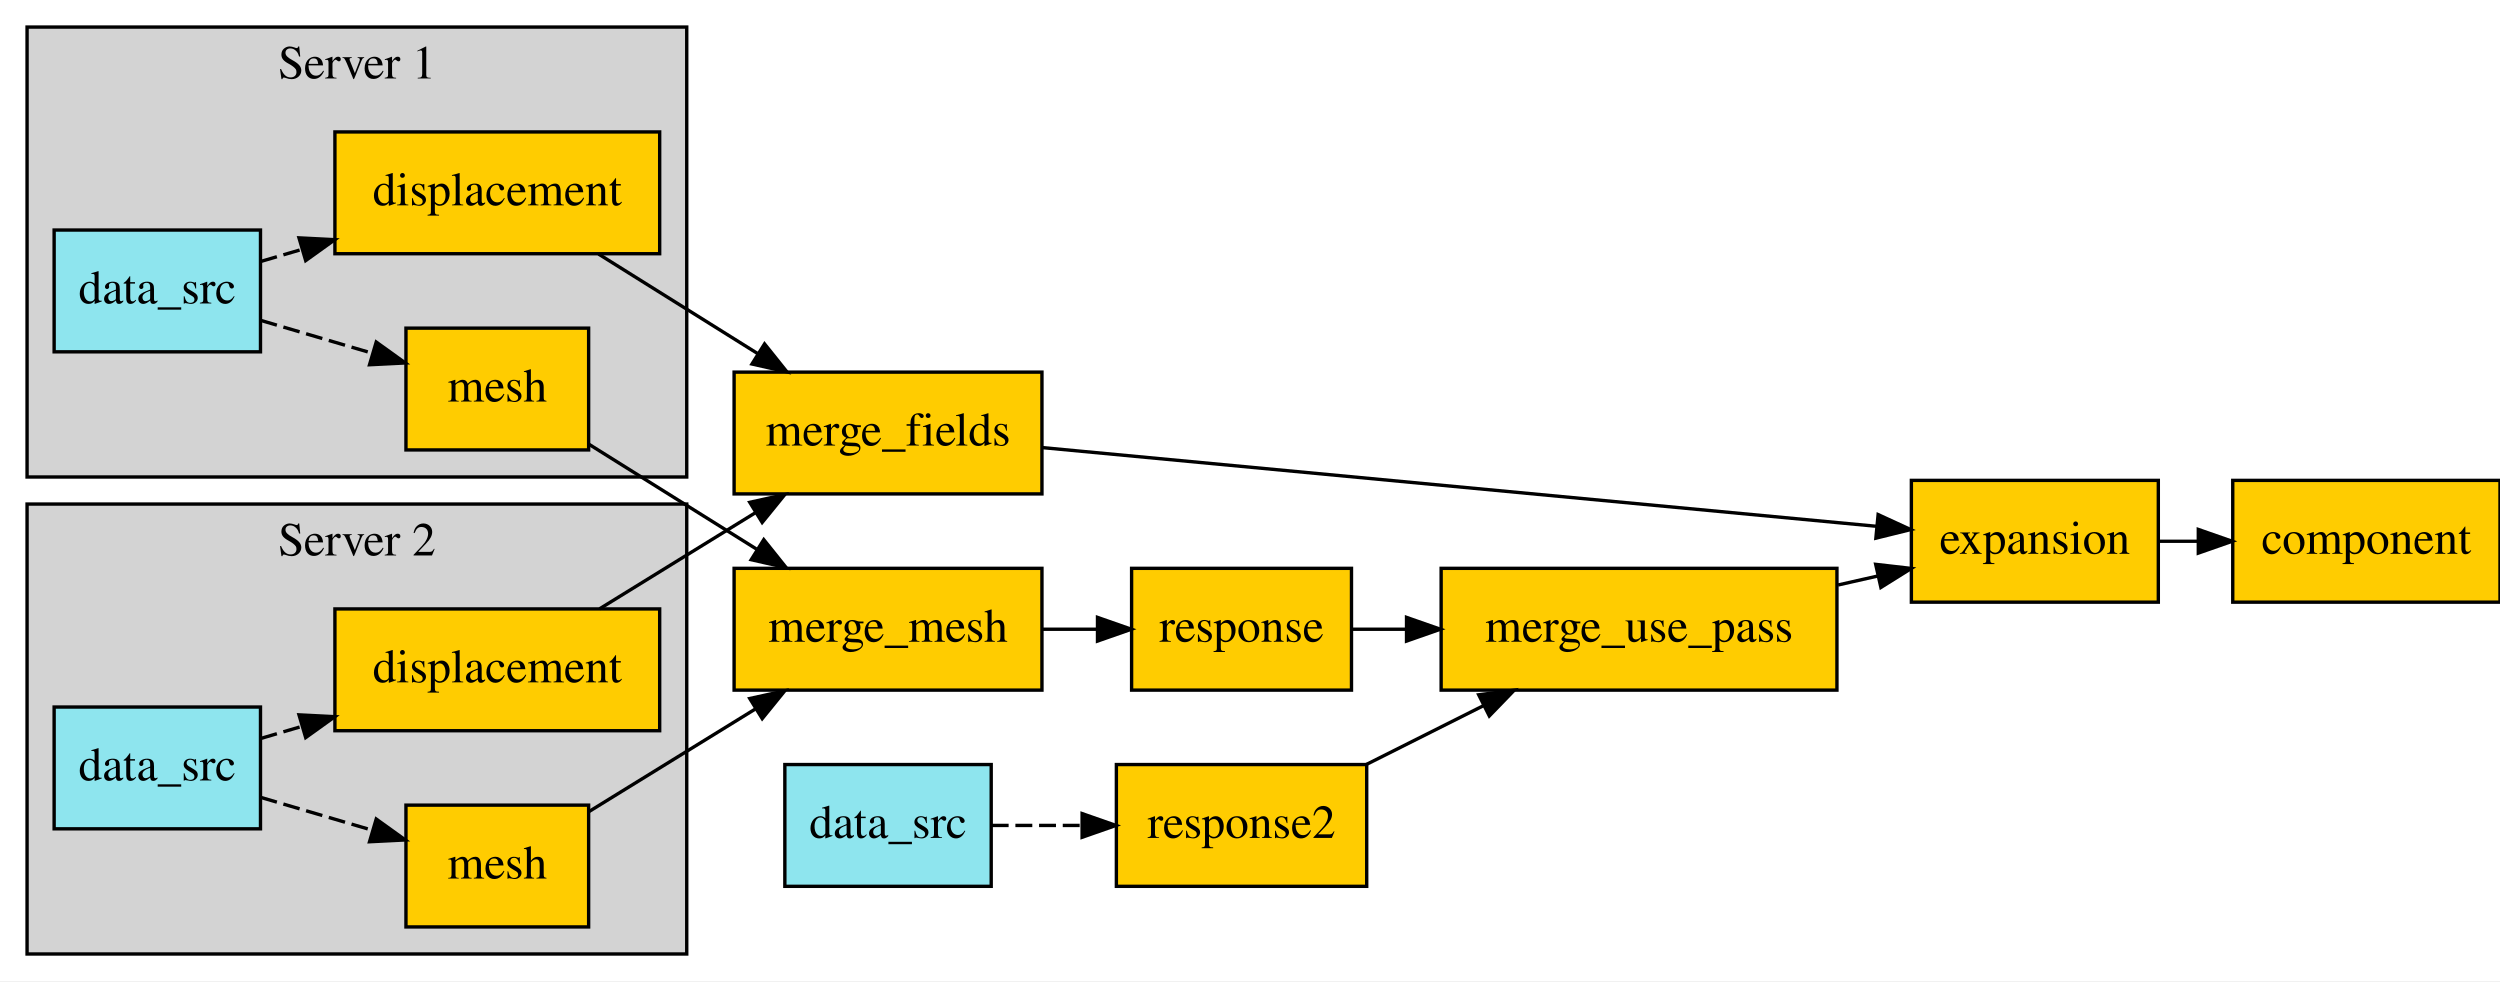
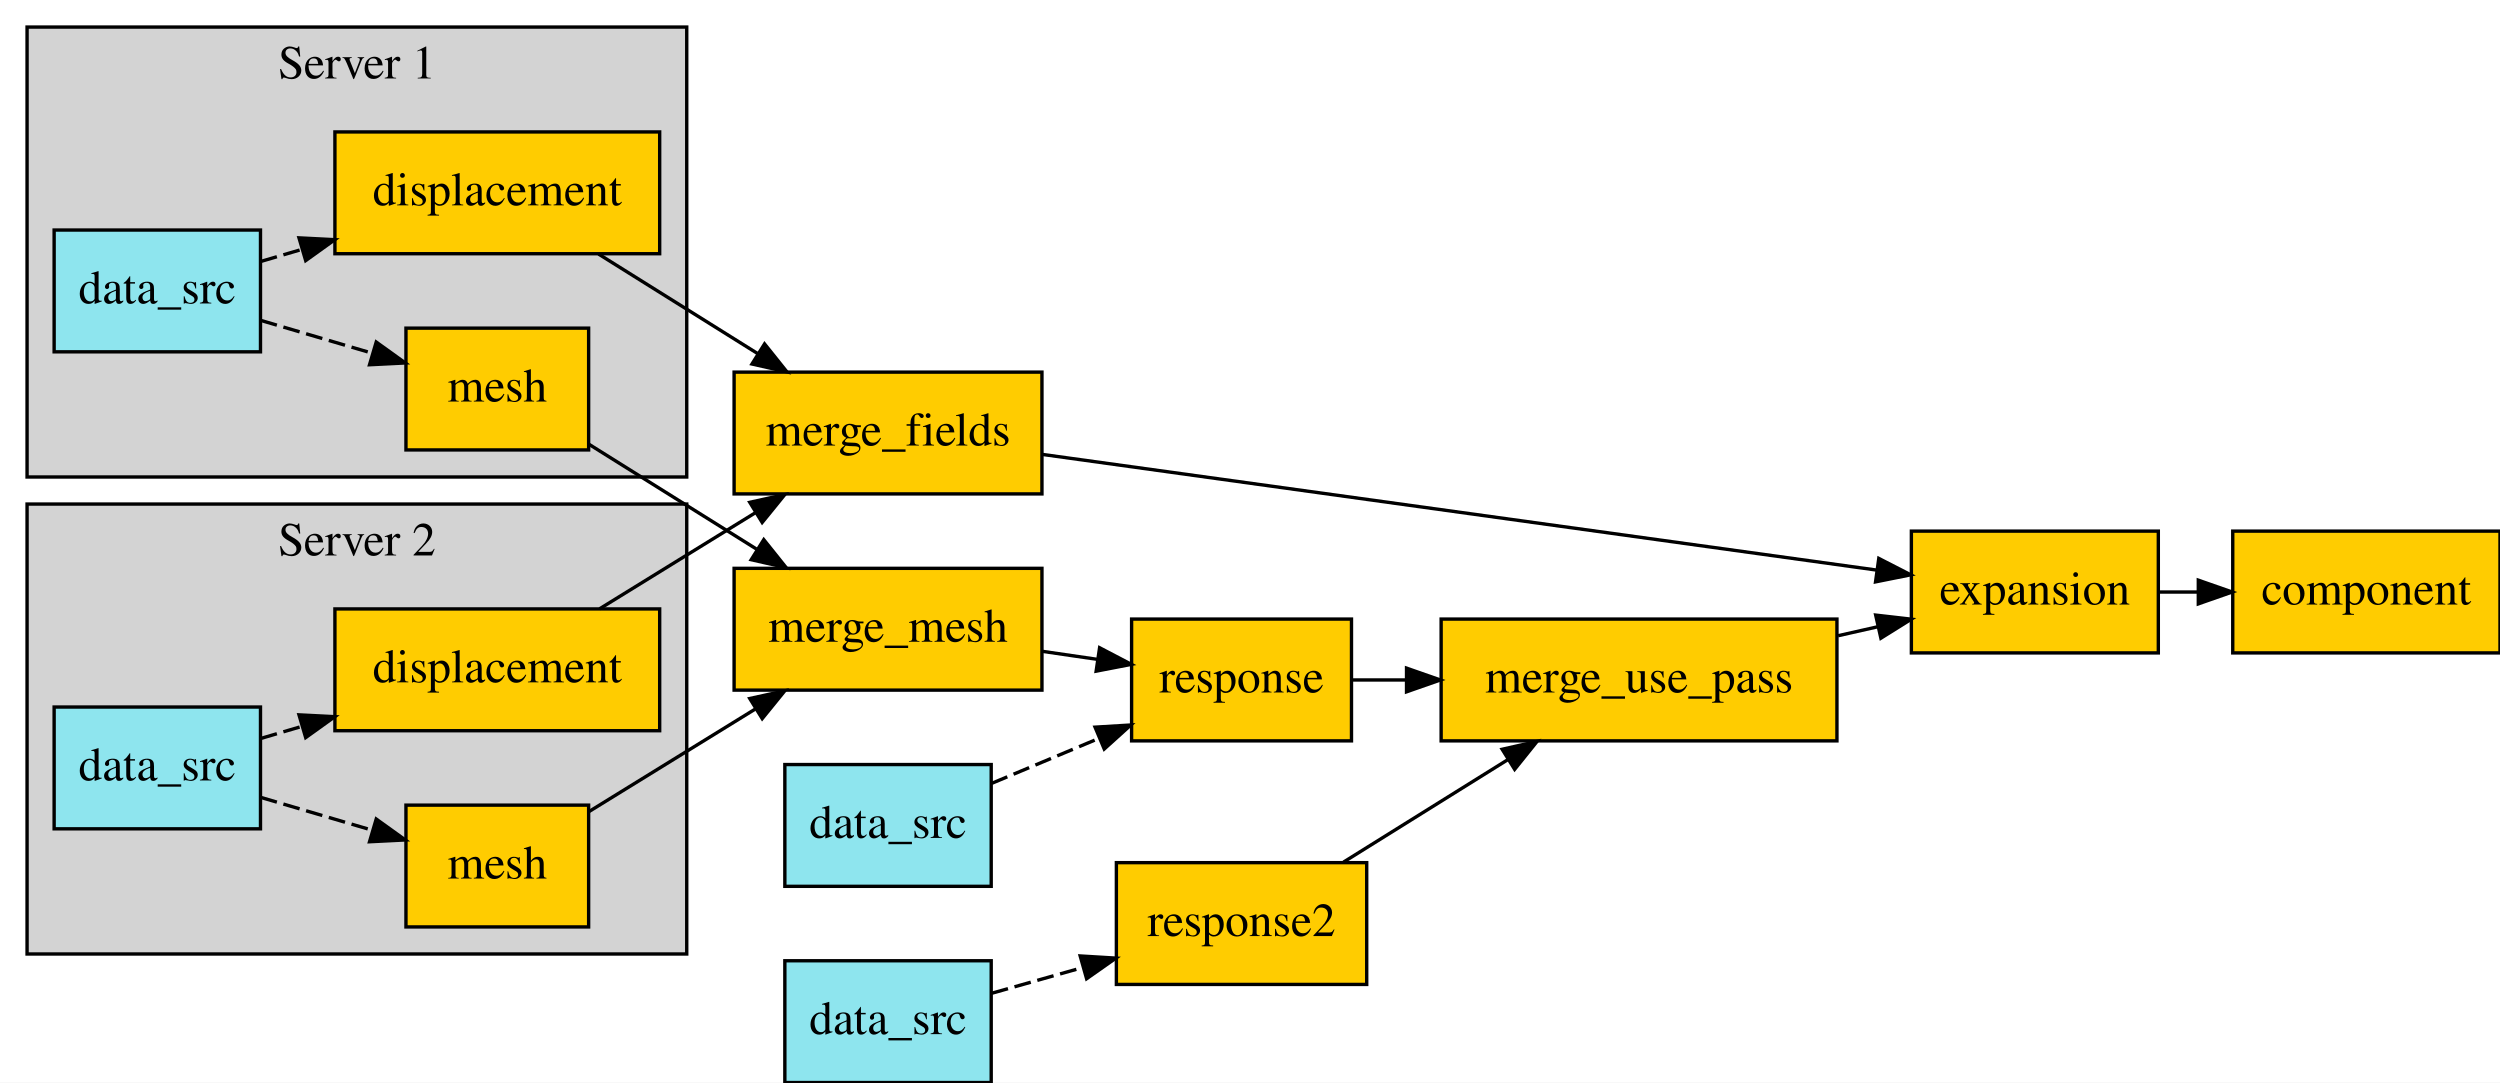
- <svg xmlns="http://www.w3.org/2000/svg" width="739pt" height="290pt" viewBox="0.00 0.00 739.00 290.00">
-   <g id="graph0" class="graph" transform="scale(1 1) rotate(0) translate(0 290)">
-     <polygon fill="white" stroke="transparent" points="0,0 0,-290 739,-290 739,0 0,0" />
+ <svg xmlns="http://www.w3.org/2000/svg" width="739pt" height="320pt" viewBox="0.00 0.00 739.00 320.00">
+   <g id="graph0" class="graph" transform="scale(1 1) rotate(0) translate(0 320)">
+     <polygon fill="white" stroke="transparent" points="0,0 0,-320 739,-320 739,0 0,0" />
    <g id="clust1" class="cluster">
-       <polygon fill="lightgrey" stroke="black" points="8,-149 8,-282 203,-282 203,-149 8,-149" />
-       <text text-anchor="middle" x="105.5" y="-266.8" font-family="Times,serif" font-size="14.00">Server 1</text>
+       <polygon fill="lightgrey" stroke="black" points="8,-179 8,-312 203,-312 203,-179 8,-179" />
+       <text text-anchor="middle" x="105.5" y="-296.8" font-family="Times,serif" font-size="14.00">Server 1</text>
    </g>
    <g id="clust2" class="cluster">
-       <polygon fill="lightgrey" stroke="black" points="8,-8 8,-141 203,-141 203,-8 8,-8" />
-       <text text-anchor="middle" x="105.5" y="-125.8" font-family="Times,serif" font-size="14.00">Server 2</text>
+       <polygon fill="lightgrey" stroke="black" points="8,-38 8,-171 203,-171 203,-38 8,-38" />
+       <text text-anchor="middle" x="105.5" y="-155.8" font-family="Times,serif" font-size="14.00">Server 2</text>
    </g>
    <g id="node1" class="node">
-       <polygon fill="#ffcc00" stroke="black" points="195,-251 99,-251 99,-215 195,-215 195,-251" />
-       <text text-anchor="middle" x="147" y="-229.3" font-family="Times,serif" font-size="14.00">displacement</text>
+       <polygon fill="#ffcc00" stroke="black" points="195,-281 99,-281 99,-245 195,-245 195,-281" />
+       <text text-anchor="middle" x="147" y="-259.3" font-family="Times,serif" font-size="14.00">displacement</text>
    </g>
    <g id="node7" class="node">
-       <polygon fill="#ffcc00" stroke="black" points="308,-180 217,-180 217,-144 308,-144 308,-180" />
-       <text text-anchor="middle" x="262.5" y="-158.3" font-family="Times,serif" font-size="14.00">merge_fields</text>
+       <polygon fill="#ffcc00" stroke="black" points="308,-210 217,-210 217,-174 308,-174 308,-210" />
+       <text text-anchor="middle" x="262.5" y="-188.3" font-family="Times,serif" font-size="14.00">merge_fields</text>
    </g>
    <g id="edge5" class="edge">
-       <path fill="none" stroke="black" d="M176.93,-214.9C191.21,-205.97 208.6,-195.09 223.9,-185.52" />
-       <polygon fill="black" stroke="black" points="226,-188.34 232.62,-180.07 222.28,-182.4 226,-188.34" />
+       <path fill="none" stroke="black" d="M176.93,-244.9C191.21,-235.97 208.6,-225.09 223.9,-215.52" />
+       <polygon fill="black" stroke="black" points="226,-218.34 232.62,-210.07 222.28,-212.4 226,-218.34" />
    </g>
    <g id="node2" class="node">
-       <polygon fill="#ffcc00" stroke="black" points="195,-110 99,-110 99,-74 195,-74 195,-110" />
-       <text text-anchor="middle" x="147" y="-88.3" font-family="Times,serif" font-size="14.00">displacement</text>
+       <polygon fill="#ffcc00" stroke="black" points="195,-140 99,-140 99,-104 195,-104 195,-140" />
+       <text text-anchor="middle" x="147" y="-118.3" font-family="Times,serif" font-size="14.00">displacement</text>
    </g>
    <g id="edge7" class="edge">
-       <path fill="none" stroke="black" d="M177.23,-110.03C191.29,-118.7 208.31,-129.2 223.37,-138.49" />
-       <polygon fill="black" stroke="black" points="221.63,-141.52 231.98,-143.79 225.3,-135.56 221.63,-141.52" />
+       <path fill="none" stroke="black" d="M177.23,-140.03C191.29,-148.7 208.31,-159.2 223.37,-168.49" />
+       <polygon fill="black" stroke="black" points="221.63,-171.52 231.98,-173.79 225.3,-165.56 221.63,-171.52" />
    </g>
    <g id="node3" class="node">
-       <polygon fill="#ffcc00" stroke="black" points="174,-193 120,-193 120,-157 174,-157 174,-193" />
-       <text text-anchor="middle" x="147" y="-171.3" font-family="Times,serif" font-size="14.00">mesh</text>
+       <polygon fill="#ffcc00" stroke="black" points="174,-223 120,-223 120,-187 174,-187 174,-223" />
+       <text text-anchor="middle" x="147" y="-201.3" font-family="Times,serif" font-size="14.00">mesh</text>
    </g>
    <g id="node8" class="node">
-       <polygon fill="#ffcc00" stroke="black" points="308,-122 217,-122 217,-86 308,-86 308,-122" />
-       <text text-anchor="middle" x="262.5" y="-100.3" font-family="Times,serif" font-size="14.00">merge_mesh</text>
+       <polygon fill="#ffcc00" stroke="black" points="308,-152 217,-152 217,-116 308,-116 308,-152" />
+       <text text-anchor="middle" x="262.5" y="-130.3" font-family="Times,serif" font-size="14.00">merge_mesh</text>
    </g>
    <g id="edge6" class="edge">
-       <path fill="none" stroke="black" d="M174.04,-158.71C188.73,-149.52 207.35,-137.88 223.62,-127.69" />
-       <polygon fill="black" stroke="black" points="225.77,-130.48 232.39,-122.21 222.05,-124.55 225.77,-130.48" />
+       <path fill="none" stroke="black" d="M174.04,-188.71C188.73,-179.52 207.35,-167.88 223.62,-157.69" />
+       <polygon fill="black" stroke="black" points="225.77,-160.48 232.39,-152.21 222.05,-154.55 225.77,-160.48" />
    </g>
    <g id="node4" class="node">
-       <polygon fill="#ffcc00" stroke="black" points="174,-52 120,-52 120,-16 174,-16 174,-52" />
-       <text text-anchor="middle" x="147" y="-30.3" font-family="Times,serif" font-size="14.00">mesh</text>
+       <polygon fill="#ffcc00" stroke="black" points="174,-82 120,-82 120,-46 174,-46 174,-82" />
+       <text text-anchor="middle" x="147" y="-60.3" font-family="Times,serif" font-size="14.00">mesh</text>
    </g>
    <g id="edge8" class="edge">
-       <path fill="none" stroke="black" d="M174.04,-50.06C188.62,-59.05 207.07,-70.43 223.26,-80.41" />
-       <polygon fill="black" stroke="black" points="221.63,-83.52 231.98,-85.79 225.31,-77.57 221.63,-83.52" />
+       <path fill="none" stroke="black" d="M174.04,-80.06C188.62,-89.05 207.07,-100.43 223.26,-110.41" />
+       <polygon fill="black" stroke="black" points="221.63,-113.52 231.98,-115.79 225.31,-107.57 221.63,-113.52" />
    </g>
    <g id="node5" class="node">
-       <polygon fill="#8ee5ee" stroke="black" points="77,-222 16,-222 16,-186 77,-186 77,-222" />
-       <text text-anchor="middle" x="46.5" y="-200.3" font-family="Times,serif" font-size="14.00">data_src</text>
+       <polygon fill="#8ee5ee" stroke="black" points="77,-252 16,-252 16,-216 77,-216 77,-252" />
+       <text text-anchor="middle" x="46.5" y="-230.3" font-family="Times,serif" font-size="14.00">data_src</text>
    </g>
    <g id="edge1" class="edge">
-       <path fill="none" stroke="black" stroke-dasharray="5,2" d="M77.05,-212.7C80.94,-213.85 85.03,-215.05 89.19,-216.27" />
-       <polygon fill="black" stroke="black" points="88.38,-219.69 98.97,-219.15 90.36,-212.97 88.38,-219.69" />
+       <path fill="none" stroke="black" stroke-dasharray="5,2" d="M77.05,-242.7C80.94,-243.85 85.03,-245.05 89.19,-246.27" />
+       <polygon fill="black" stroke="black" points="88.38,-249.69 98.97,-249.15 90.36,-242.97 88.38,-249.69" />
    </g>
    <g id="edge2" class="edge">
-       <path fill="none" stroke="black" stroke-dasharray="5,2" d="M77.05,-195.3C87.47,-192.23 99.28,-188.75 110.16,-185.55" />
-       <polygon fill="black" stroke="black" points="111.21,-188.89 119.81,-182.71 109.23,-182.18 111.21,-188.89" />
+       <path fill="none" stroke="black" stroke-dasharray="5,2" d="M77.05,-225.3C87.47,-222.23 99.28,-218.75 110.16,-215.55" />
+       <polygon fill="black" stroke="black" points="111.21,-218.89 119.81,-212.71 109.23,-212.18 111.21,-218.89" />
    </g>
    <g id="node6" class="node">
-       <polygon fill="#8ee5ee" stroke="black" points="77,-81 16,-81 16,-45 77,-45 77,-81" />
-       <text text-anchor="middle" x="46.5" y="-59.3" font-family="Times,serif" font-size="14.00">data_src</text>
+       <polygon fill="#8ee5ee" stroke="black" points="77,-111 16,-111 16,-75 77,-75 77,-111" />
+       <text text-anchor="middle" x="46.5" y="-89.3" font-family="Times,serif" font-size="14.00">data_src</text>
    </g>
    <g id="edge3" class="edge">
-       <path fill="none" stroke="black" stroke-dasharray="5,2" d="M77.05,-71.7C80.94,-72.85 85.03,-74.05 89.19,-75.27" />
-       <polygon fill="black" stroke="black" points="88.38,-78.69 98.97,-78.15 90.36,-71.97 88.38,-78.69" />
+       <path fill="none" stroke="black" stroke-dasharray="5,2" d="M77.05,-101.7C80.94,-102.85 85.03,-104.05 89.19,-105.27" />
+       <polygon fill="black" stroke="black" points="88.38,-108.69 98.97,-108.15 90.36,-101.97 88.38,-108.69" />
    </g>
    <g id="edge4" class="edge">
-       <path fill="none" stroke="black" stroke-dasharray="5,2" d="M77.05,-54.3C87.47,-51.23 99.28,-47.75 110.16,-44.55" />
-       <polygon fill="black" stroke="black" points="111.21,-47.89 119.81,-41.71 109.23,-41.18 111.21,-47.89" />
+       <path fill="none" stroke="black" stroke-dasharray="5,2" d="M77.05,-84.3C87.47,-81.23 99.28,-77.75 110.16,-74.55" />
+       <polygon fill="black" stroke="black" points="111.21,-77.89 119.81,-71.71 109.23,-71.18 111.21,-77.89" />
+     </g>
+     <g id="node14" class="node">
+       <polygon fill="#ffcc00" stroke="black" points="638,-163 565,-163 565,-127 638,-127 638,-163" />
+       <text text-anchor="middle" x="601.5" y="-141.3" font-family="Times,serif" font-size="14.00">expansion</text>
+     </g>
+     <g id="edge15" class="edge">
+       <path fill="none" stroke="black" d="M308.22,-185.66C372.72,-176.72 489.81,-160.49 554.83,-151.47" />
+       <polygon fill="black" stroke="black" points="555.37,-154.93 564.8,-150.09 554.41,-148 555.37,-154.93" />
+     </g>
+     <g id="node12" class="node">
+       <polygon fill="#ffcc00" stroke="black" points="399.5,-137 334.5,-137 334.5,-101 399.5,-101 399.5,-137" />
+       <text text-anchor="middle" x="367" y="-115.3" font-family="Times,serif" font-size="14.00">response</text>
+     </g>
+     <g id="edge11" class="edge">
+       <path fill="none" stroke="black" d="M308.16,-127.46C313.55,-126.68 319.04,-125.87 324.39,-125.09" />
+       <polygon fill="black" stroke="black" points="325.04,-128.53 334.42,-123.62 324.02,-121.61 325.04,-128.53" />
+     </g>
+     <g id="node9" class="node">
+       <polygon fill="#8ee5ee" stroke="black" points="293,-36 232,-36 232,0 293,0 293,-36" />
+       <text text-anchor="middle" x="262.5" y="-14.3" font-family="Times,serif" font-size="14.00">data_src</text>
+     </g>
+     <g id="node10" class="node">
+       <polygon fill="#ffcc00" stroke="black" points="404,-65 330,-65 330,-29 404,-29 404,-65" />
+       <text text-anchor="middle" x="367" y="-43.3" font-family="Times,serif" font-size="14.00">response2</text>
+     </g>
+     <g id="edge9" class="edge">
+       <path fill="none" stroke="black" stroke-dasharray="5,2" d="M293.15,-26.39C301.57,-28.77 310.95,-31.42 320.09,-34.01" />
+       <polygon fill="black" stroke="black" points="319.3,-37.42 329.87,-36.78 321.2,-30.69 319.3,-37.42" />
    </g>
    <g id="node13" class="node">
-       <polygon fill="#ffcc00" stroke="black" points="638,-148 565,-148 565,-112 638,-112 638,-148" />
-       <text text-anchor="middle" x="601.5" y="-126.3" font-family="Times,serif" font-size="14.00">expansion</text>
+       <polygon fill="#ffcc00" stroke="black" points="543,-137 426,-137 426,-101 543,-101 543,-137" />
+       <text text-anchor="middle" x="484.5" y="-115.3" font-family="Times,serif" font-size="14.00">merge_use_pass</text>
+     </g>
+     <g id="edge13" class="edge">
+       <path fill="none" stroke="black" d="M397.15,-65.17C411.92,-74.38 430.03,-85.67 445.85,-95.53" />
+       <polygon fill="black" stroke="black" points="444.03,-98.52 454.36,-100.84 447.73,-92.58 444.03,-98.52" />
+     </g>
+     <g id="node11" class="node">
+       <polygon fill="#8ee5ee" stroke="black" points="293,-94 232,-94 232,-58 293,-58 293,-94" />
+       <text text-anchor="middle" x="262.5" y="-72.3" font-family="Times,serif" font-size="14.00">data_src</text>
+     </g>
+     <g id="edge10" class="edge">
+       <path fill="none" stroke="black" stroke-dasharray="5,2" d="M293.15,-88.44C303.02,-92.58 314.19,-97.27 324.77,-101.71" />
+       <polygon fill="black" stroke="black" points="323.7,-105.05 334.27,-105.69 326.41,-98.59 323.7,-105.05" />
+     </g>
+     <g id="edge12" class="edge">
+       <path fill="none" stroke="black" d="M399.56,-119C404.65,-119 410.09,-119 415.66,-119" />
+       <polygon fill="black" stroke="black" points="415.77,-122.5 425.77,-119 415.77,-115.5 415.77,-122.5" />
    </g>
    <g id="edge14" class="edge">
-       <path fill="none" stroke="black" d="M308.22,-157.68C372.72,-151.6 489.81,-140.54 554.83,-134.41" />
-       <polygon fill="black" stroke="black" points="555.17,-137.89 564.8,-133.46 554.51,-130.92 555.17,-137.89" />
+       <path fill="none" stroke="black" d="M543.34,-132.08C547.26,-132.96 551.18,-133.85 555.02,-134.72" />
+       <polygon fill="black" stroke="black" points="554.45,-138.18 564.98,-136.97 555.99,-131.35 554.45,-138.18" />
    </g>
-     <g id="node11" class="node">
-       <polygon fill="#ffcc00" stroke="black" points="399.5,-122 334.5,-122 334.5,-86 399.5,-86 399.5,-122" />
-       <text text-anchor="middle" x="367" y="-100.3" font-family="Times,serif" font-size="14.00">response</text>
+     <g id="node15" class="node">
+       <polygon fill="#ffcc00" stroke="black" points="739,-163 660,-163 660,-127 739,-127 739,-163" />
+       <text text-anchor="middle" x="699.5" y="-141.3" font-family="Times,serif" font-size="14.00">component</text>
    </g>
-     <g id="edge10" class="edge">
-       <path fill="none" stroke="black" d="M308.16,-104C313.55,-104 319.04,-104 324.39,-104" />
-       <polygon fill="black" stroke="black" points="324.42,-107.5 334.42,-104 324.42,-100.5 324.42,-107.5" />
-     </g>
-     <g id="node9" class="node">
-       <polygon fill="#8ee5ee" stroke="black" points="293,-64 232,-64 232,-28 293,-28 293,-64" />
-       <text text-anchor="middle" x="262.5" y="-42.3" font-family="Times,serif" font-size="14.00">data_src</text>
-     </g>
-     <g id="node10" class="node">
-       <polygon fill="#ffcc00" stroke="black" points="404,-64 330,-64 330,-28 404,-28 404,-64" />
-       <text text-anchor="middle" x="367" y="-42.3" font-family="Times,serif" font-size="14.00">response2</text>
-     </g>
-     <g id="edge9" class="edge">
-       <path fill="none" stroke="black" stroke-dasharray="5,2" d="M293.15,-46C301.48,-46 310.75,-46 319.8,-46" />
-       <polygon fill="black" stroke="black" points="319.87,-49.5 329.87,-46 319.87,-42.5 319.87,-49.5" />
-     </g>
-     <g id="node12" class="node">
-       <polygon fill="#ffcc00" stroke="black" points="543,-122 426,-122 426,-86 543,-86 543,-122" />
-       <text text-anchor="middle" x="484.5" y="-100.3" font-family="Times,serif" font-size="14.00">merge_use_pass</text>
-     </g>
-     <g id="edge12" class="edge">
-       <path fill="none" stroke="black" d="M403.91,-64.03C414.88,-69.54 427.09,-75.67 438.58,-81.44" />
-       <polygon fill="black" stroke="black" points="437.1,-84.62 447.61,-85.98 440.24,-78.36 437.1,-84.62" />
-     </g>
-     <g id="edge11" class="edge">
-       <path fill="none" stroke="black" d="M399.56,-104C404.65,-104 410.09,-104 415.66,-104" />
-       <polygon fill="black" stroke="black" points="415.77,-107.5 425.77,-104 415.77,-100.5 415.77,-107.5" />
-     </g>
-     <g id="edge13" class="edge">
-       <path fill="none" stroke="black" d="M543.34,-117.08C547.26,-117.96 551.18,-118.85 555.02,-119.72" />
-       <polygon fill="black" stroke="black" points="554.45,-123.18 564.98,-121.97 555.99,-116.35 554.45,-123.18" />
-     </g>
-     <g id="node14" class="node">
-       <polygon fill="#ffcc00" stroke="black" points="739,-148 660,-148 660,-112 739,-112 739,-148" />
-       <text text-anchor="middle" x="699.5" y="-126.3" font-family="Times,serif" font-size="14.00">component</text>
-     </g>
-     <g id="edge15" class="edge">
-       <path fill="none" stroke="black" d="M638.25,-130C641.99,-130 645.83,-130 649.68,-130" />
-       <polygon fill="black" stroke="black" points="649.82,-133.5 659.82,-130 649.82,-126.5 649.82,-133.5" />
+     <g id="edge16" class="edge">
+       <path fill="none" stroke="black" d="M638.25,-145C641.99,-145 645.83,-145 649.68,-145" />
+       <polygon fill="black" stroke="black" points="649.82,-148.5 659.82,-145 649.82,-141.5 649.82,-148.5" />
    </g>
  </g>
</svg>
